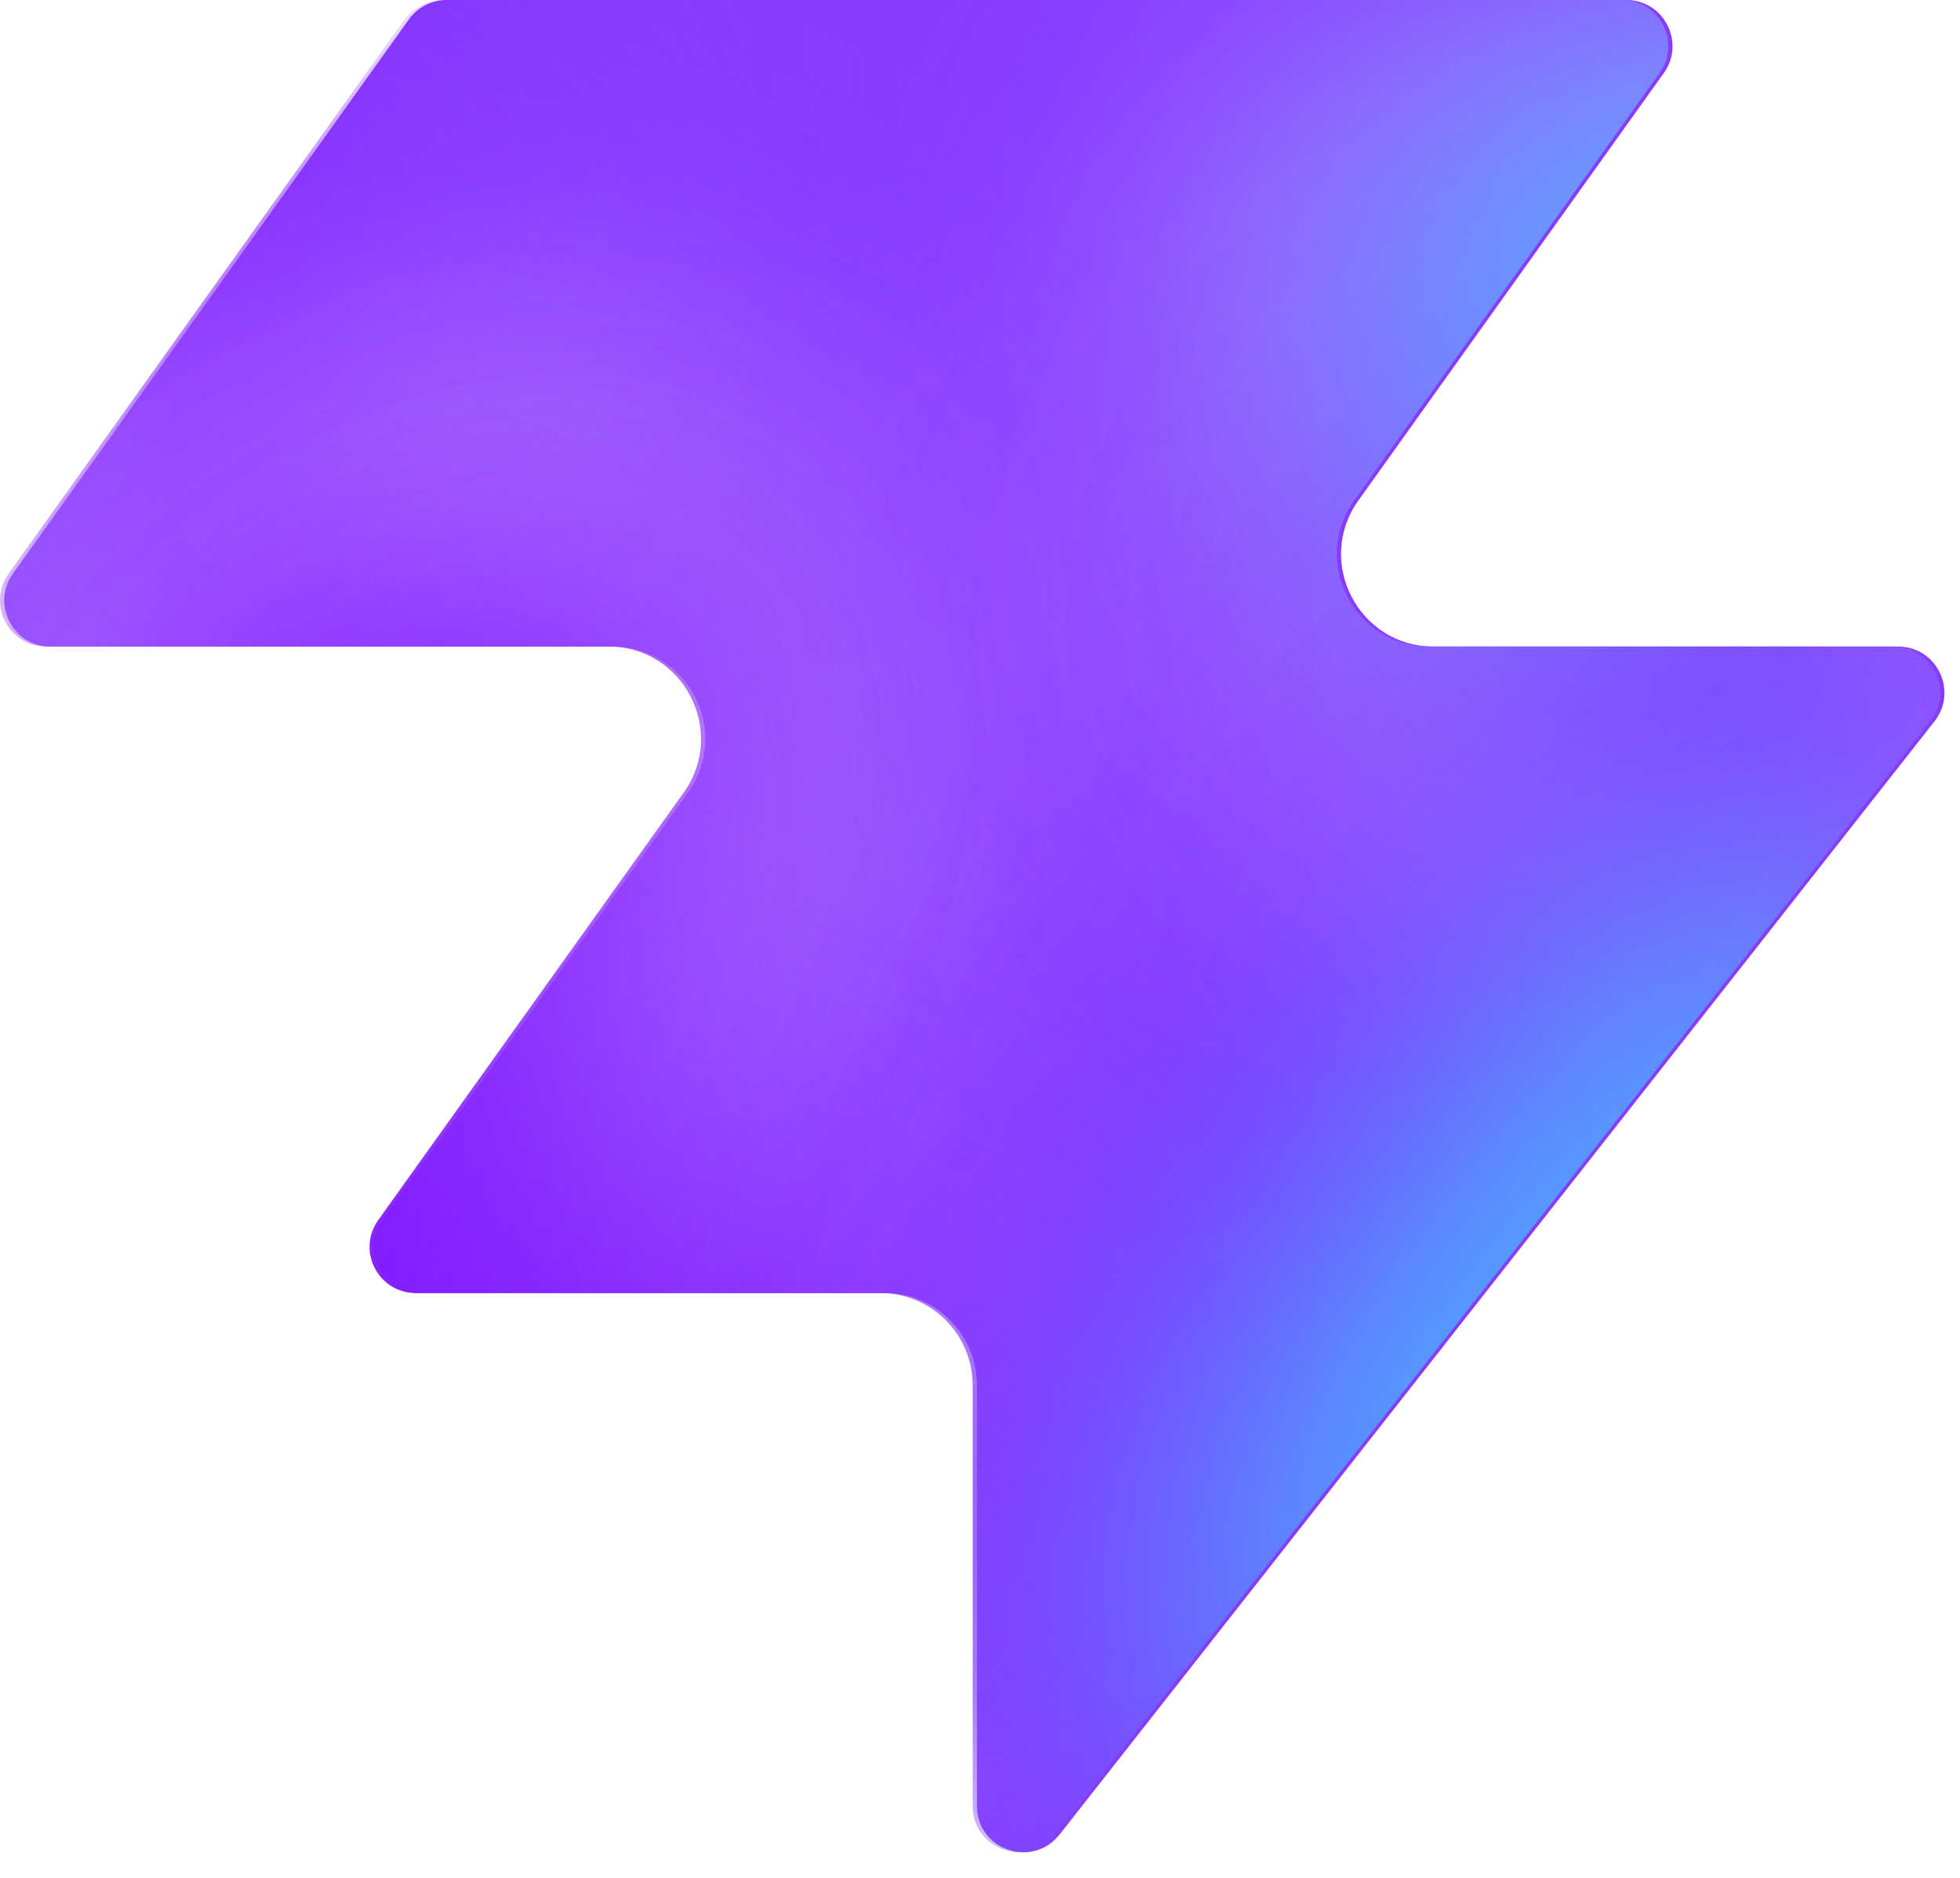
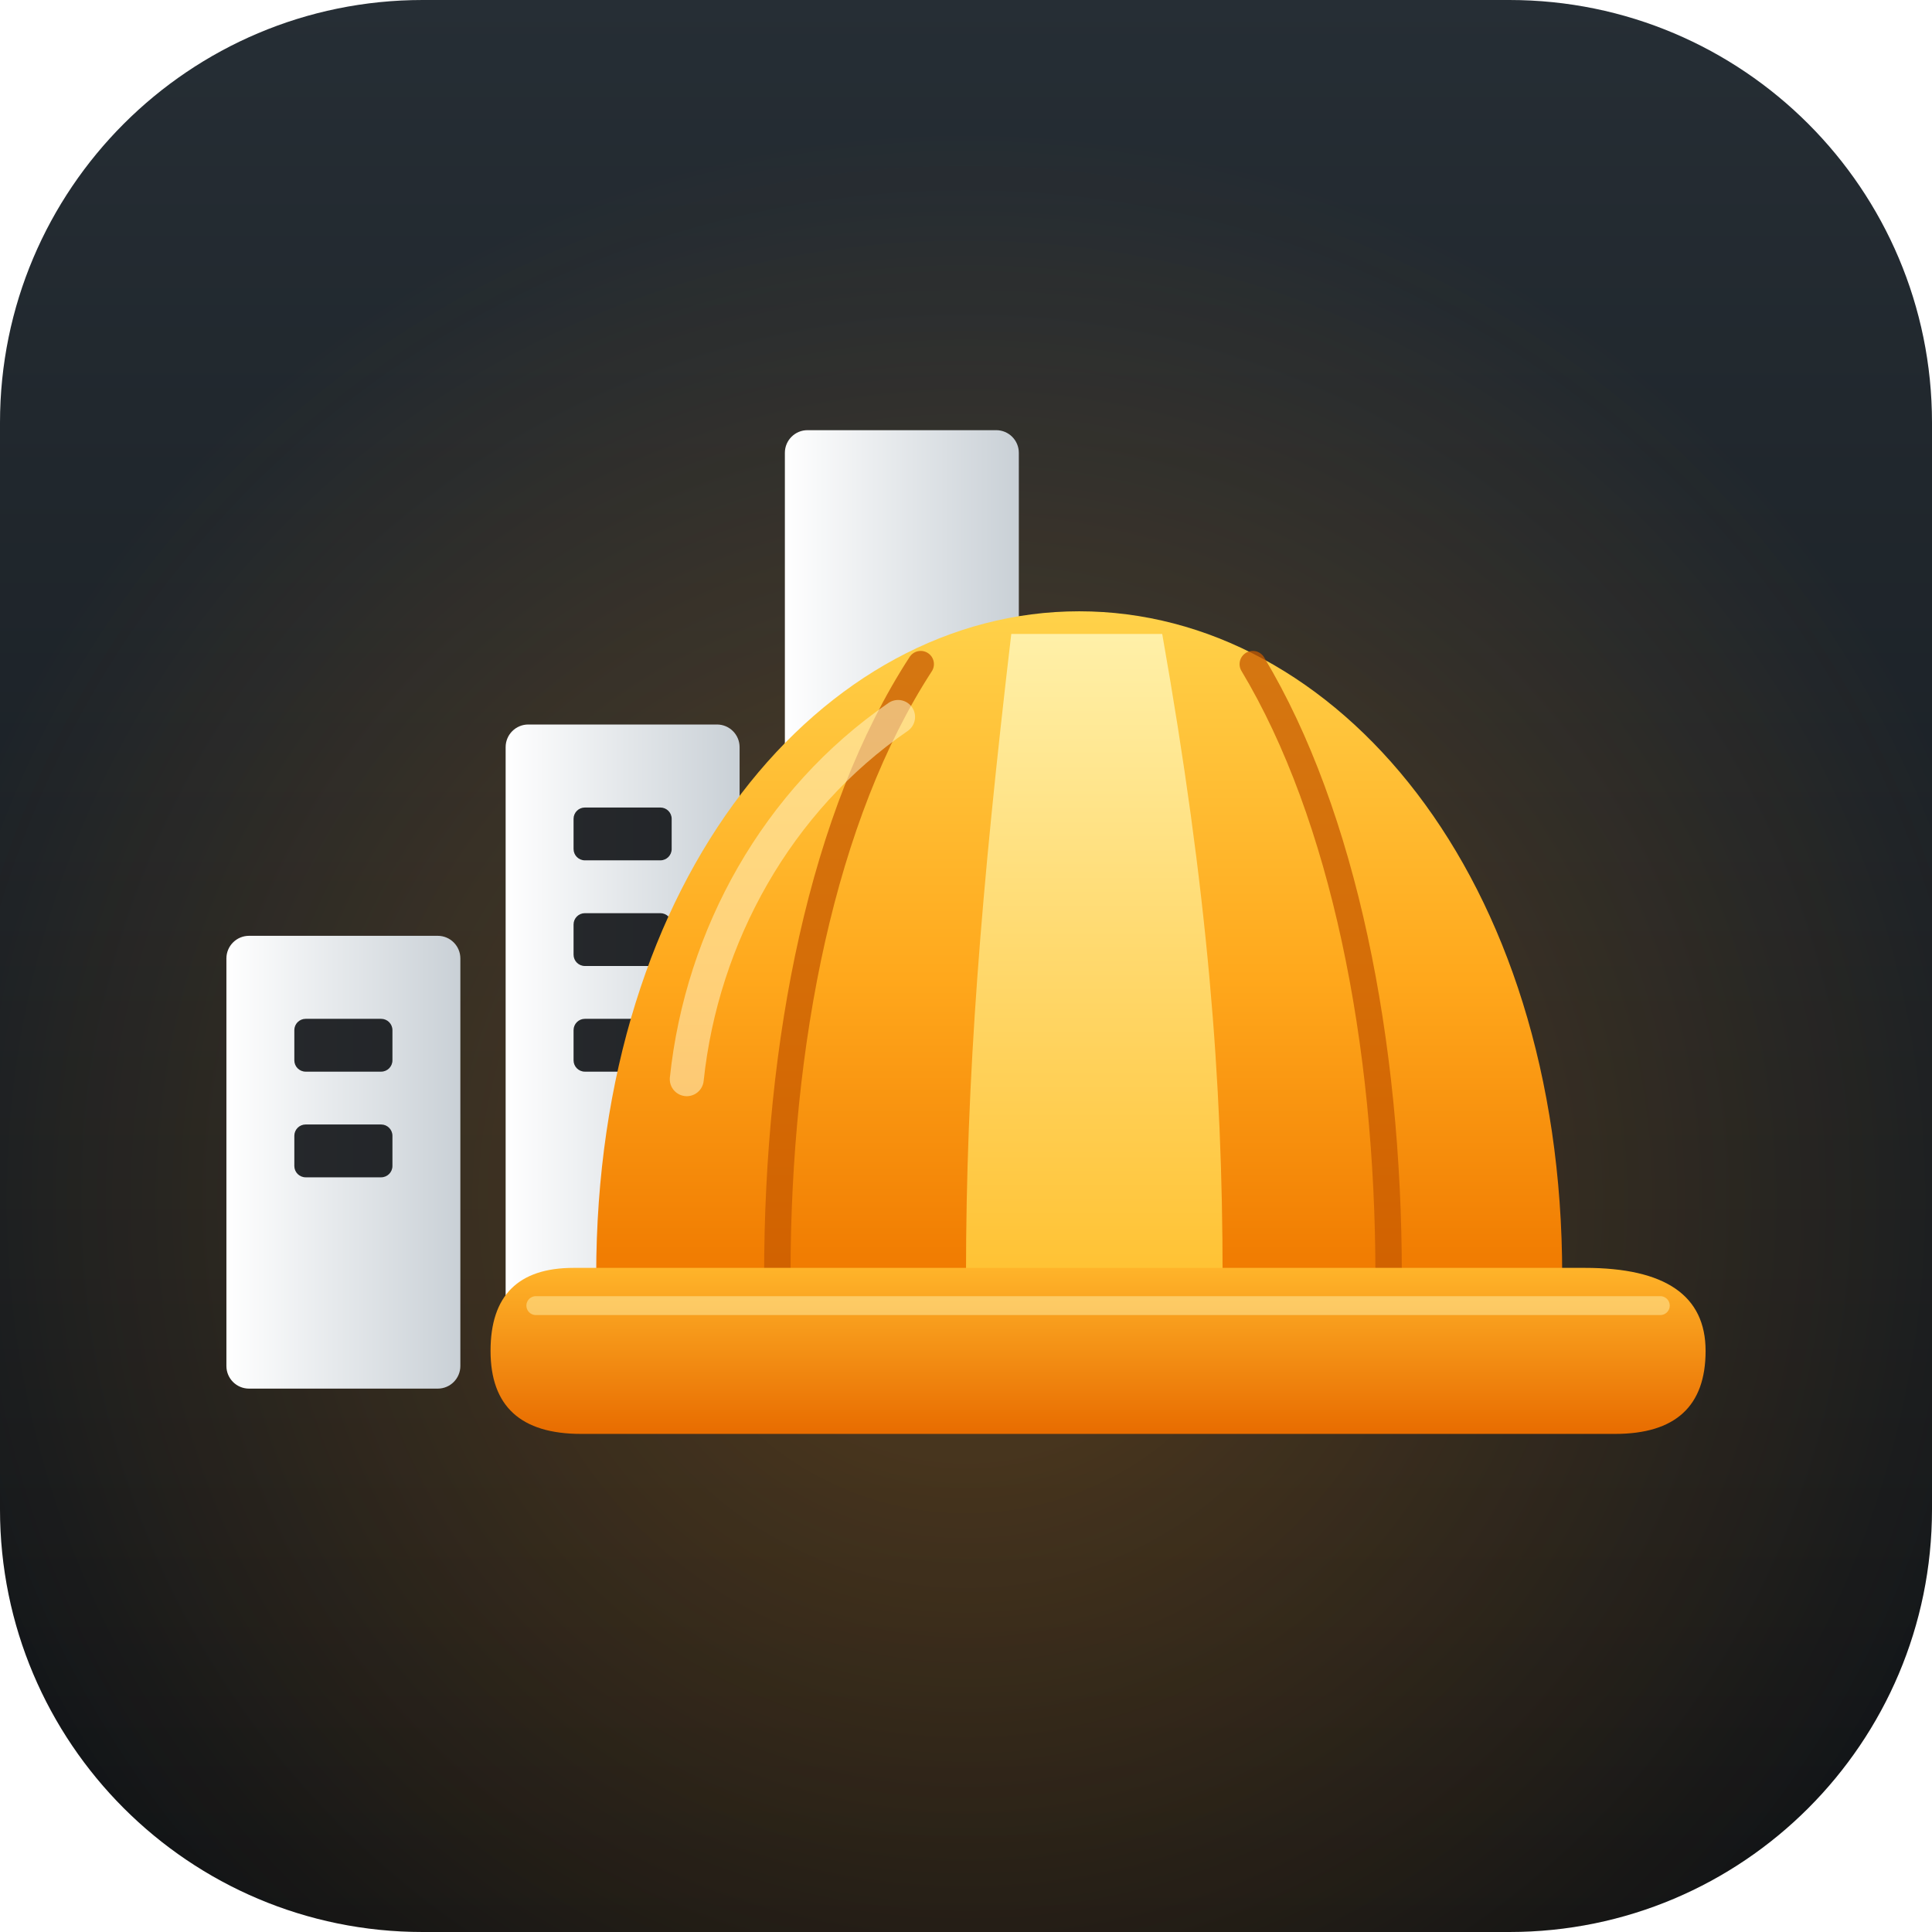
- <svg xmlns="http://www.w3.org/2000/svg" width="48" height="46" fill="none" viewBox="0 0 48 46">
-   <path fill="#863bff" d="M25.946 44.938c-.664.845-2.021.375-2.021-.698V33.937a2.26 2.26 0 0 0-2.262-2.262H10.287c-.92 0-1.456-1.04-.92-1.788l7.48-10.471c1.07-1.497 0-3.578-1.842-3.578H1.237c-.92 0-1.456-1.04-.92-1.788L10.013.474c.214-.297.556-.474.92-.474h28.894c.92 0 1.456 1.04.92 1.788l-7.48 10.471c-1.07 1.498 0 3.579 1.842 3.579h11.377c.943 0 1.473 1.088.89 1.83L25.947 44.94z" style="fill:#863bff;fill:color(display-p3 .525 .23 1);fill-opacity:1" />
-   <mask id="a" width="48" height="46" x="0" y="0" maskUnits="userSpaceOnUse" style="mask-type:alpha">
-     <path fill="#000" d="M25.842 44.938c-.664.844-2.021.375-2.021-.698V33.937a2.26 2.26 0 0 0-2.262-2.262H10.183c-.92 0-1.456-1.04-.92-1.788l7.48-10.471c1.07-1.498 0-3.579-1.842-3.579H1.133c-.92 0-1.456-1.04-.92-1.787L9.91.473c.214-.297.556-.474.92-.474h28.894c.92 0 1.456 1.04.92 1.788l-7.48 10.471c-1.07 1.498 0 3.578 1.842 3.578h11.377c.943 0 1.473 1.088.89 1.832L25.843 44.94z" style="fill:#000;fill-opacity:1" />
-   </mask>
-   <g mask="url(#a)">
-     <g filter="url(#b)">
-       <ellipse cx="5.508" cy="14.704" fill="#ede6ff" rx="5.508" ry="14.704" style="fill:#ede6ff;fill:color(display-p3 .927 .903 1);fill-opacity:1" transform="matrix(.00324 1 1 -.00324 -4.47 31.516)" />
+ <svg xmlns="http://www.w3.org/2000/svg" viewBox="0 0 512 512">
+   <defs>
+     <linearGradient id="bg" x1="0" y1="0" x2="0" y2="1">
+       <stop offset="0" stop-color="#262e35" />
+       <stop offset="1" stop-color="#0f1215" />
+     </linearGradient>
+     <radialGradient id="glow" cx="0.5" cy="0.62" r="0.55">
+       <stop offset="0" stop-color="#ff9a1f" stop-opacity="0.28" />
+       <stop offset="1" stop-color="#ff9a1f" stop-opacity="0" />
+     </radialGradient>
+     <linearGradient id="hat" x1="0" y1="0" x2="0" y2="1">
+       <stop offset="0" stop-color="#ffd24a" />
+       <stop offset="0.55" stop-color="#ffa81c" />
+       <stop offset="1" stop-color="#f07a00" />
+     </linearGradient>
+     <linearGradient id="rib" x1="0" y1="0" x2="0" y2="1">
+       <stop offset="0" stop-color="#fff0a8" />
+       <stop offset="1" stop-color="#ffc233" />
+     </linearGradient>
+     <linearGradient id="brim" x1="0" y1="0" x2="0" y2="1">
+       <stop offset="0" stop-color="#ffb42a" />
+       <stop offset="1" stop-color="#e86c00" />
+     </linearGradient>
+     <linearGradient id="bld" x1="0" y1="0" x2="1" y2="0">
+       <stop offset="0" stop-color="#ffffff" />
+       <stop offset="1" stop-color="#c9d0d6" />
+     </linearGradient>
+   </defs>
+   <rect width="512" height="512" rx="112" fill="url(#bg)" />
+   <rect width="512" height="512" rx="112" fill="url(#glow)" />
+   <g transform="translate(-18 -14)">
+     <g fill="url(#bld)">
+       <rect x="78" y="262" width="62" height="120" rx="6" />
+       <rect x="152" y="206" width="62" height="176" rx="6" />
+       <rect x="226" y="128" width="62" height="254" rx="6" />
    </g>
-     <g filter="url(#c)">
-       <ellipse cx="10.399" cy="29.851" fill="#ede6ff" rx="10.399" ry="29.851" style="fill:#ede6ff;fill:color(display-p3 .927 .903 1);fill-opacity:1" transform="matrix(.00324 1 1 -.00324 -39.328 7.883)" />
+     <g fill="#0f1215" opacity="0.9">
+       <rect x="96" y="284" width="26" height="14" rx="3" />
+       <rect x="96" y="312" width="26" height="14" rx="3" />
+       <rect x="170" y="228" width="26" height="14" rx="3" />
+       <rect x="170" y="256" width="26" height="14" rx="3" />
+       <rect x="170" y="284" width="26" height="14" rx="3" />
    </g>
-     <g filter="url(#d)">
-       <ellipse cx="5.508" cy="30.487" fill="#7e14ff" rx="5.508" ry="30.487" style="fill:#7e14ff;fill:color(display-p3 .492 .077 1);fill-opacity:1" transform="rotate(89.814 -25.913 -14.639)scale(1 -1)" />
-     </g>
-     <g filter="url(#e)">
-       <ellipse cx="5.508" cy="30.599" fill="#7e14ff" rx="5.508" ry="30.599" style="fill:#7e14ff;fill:color(display-p3 .492 .077 1);fill-opacity:1" transform="rotate(89.814 -32.644 -3.334)scale(1 -1)" />
-     </g>
-     <g filter="url(#f)">
-       <ellipse cx="5.508" cy="30.599" fill="#7e14ff" rx="5.508" ry="30.599" style="fill:#7e14ff;fill:color(display-p3 .492 .077 1);fill-opacity:1" transform="matrix(.00324 1 1 -.00324 -34.34 30.47)" />
-     </g>
-     <g filter="url(#g)">
-       <ellipse cx="14.072" cy="22.078" fill="#ede6ff" rx="14.072" ry="22.078" style="fill:#ede6ff;fill:color(display-p3 .927 .903 1);fill-opacity:1" transform="rotate(93.35 24.506 48.493)scale(-1 1)" />
-     </g>
-     <g filter="url(#h)">
-       <ellipse cx="3.47" cy="21.501" fill="#7e14ff" rx="3.47" ry="21.501" style="fill:#7e14ff;fill:color(display-p3 .492 .077 1);fill-opacity:1" transform="rotate(89.009 28.708 47.59)scale(-1 1)" />
-     </g>
-     <g filter="url(#i)">
-       <ellipse cx="3.47" cy="21.501" fill="#7e14ff" rx="3.47" ry="21.501" style="fill:#7e14ff;fill:color(display-p3 .492 .077 1);fill-opacity:1" transform="rotate(89.009 28.708 47.59)scale(-1 1)" />
-     </g>
-     <g filter="url(#j)">
-       <ellipse cx=".387" cy="8.972" fill="#7e14ff" rx="4.407" ry="29.108" style="fill:#7e14ff;fill:color(display-p3 .492 .077 1);fill-opacity:1" transform="rotate(39.51 .387 8.972)" />
-     </g>
-     <g filter="url(#k)">
-       <ellipse cx="47.523" cy="-6.092" fill="#7e14ff" rx="4.407" ry="29.108" style="fill:#7e14ff;fill:color(display-p3 .492 .077 1);fill-opacity:1" transform="rotate(37.892 47.523 -6.092)" />
-     </g>
-     <g filter="url(#l)">
-       <ellipse cx="41.412" cy="6.333" fill="#47bfff" rx="5.971" ry="9.665" style="fill:#47bfff;fill:color(display-p3 .28 .748 1);fill-opacity:1" transform="rotate(37.892 41.412 6.333)" />
-     </g>
-     <g filter="url(#m)">
-       <ellipse cx="-1.879" cy="38.332" fill="#7e14ff" rx="4.407" ry="29.108" style="fill:#7e14ff;fill:color(display-p3 .492 .077 1);fill-opacity:1" transform="rotate(37.892 -1.88 38.332)" />
-     </g>
-     <g filter="url(#n)">
-       <ellipse cx="-1.879" cy="38.332" fill="#7e14ff" rx="4.407" ry="29.108" style="fill:#7e14ff;fill:color(display-p3 .492 .077 1);fill-opacity:1" transform="rotate(37.892 -1.88 38.332)" />
-     </g>
-     <g filter="url(#o)">
-       <ellipse cx="35.651" cy="29.907" fill="#7e14ff" rx="4.407" ry="29.108" style="fill:#7e14ff;fill:color(display-p3 .492 .077 1);fill-opacity:1" transform="rotate(37.892 35.651 29.907)" />
-     </g>
-     <g filter="url(#p)">
-       <ellipse cx="38.418" cy="32.4" fill="#47bfff" rx="5.971" ry="15.297" style="fill:#47bfff;fill:color(display-p3 .28 .748 1);fill-opacity:1" transform="rotate(37.892 38.418 32.4)" />
+     <g>
+       <path d="M176 352 C176 246 236 176 304 176 C372 176 432 246 432 352 Z" fill="url(#hat)" />
+       <path d="M286 182 L326 182 C338 250 342 300 342 352 L274 352 C274 300 278 250 286 182 Z" fill="url(#rib)" />
+       <path d="M262 190 C236 230 224 290 224 352" stroke="#c75a00" stroke-width="7" fill="none" stroke-linecap="round" opacity="0.75" />
+       <path d="M350 190 C374 230 386 290 386 352" stroke="#c75a00" stroke-width="7" fill="none" stroke-linecap="round" opacity="0.75" />
+       <path d="M200 300 C204 262 224 226 256 204" stroke="#fff3c4" stroke-width="9" fill="none" stroke-linecap="round" opacity="0.55" />
+       <path d="M148 372 Q148 350 170 350 L438 350 Q470 350 470 372 Q470 394 446 394 L172 394 Q148 394 148 372 Z" fill="url(#brim)" />
+       <path d="M160 360 L458 360" stroke="#fff0a8" stroke-width="5" stroke-linecap="round" opacity="0.5" />
    </g>
  </g>
-   <defs>
-     <filter id="b" width="60.045" height="41.654" x="-19.77" y="16.149" color-interpolation-filters="sRGB" filterUnits="userSpaceOnUse">
-       <feFlood flood-opacity="0" result="BackgroundImageFix" />
-       <feBlend in="SourceGraphic" in2="BackgroundImageFix" result="shape" />
-       <feGaussianBlur result="effect1_foregroundBlur_2002_17158" stdDeviation="7.659" />
-     </filter>
-     <filter id="c" width="90.34" height="51.437" x="-54.613" y="-7.533" color-interpolation-filters="sRGB" filterUnits="userSpaceOnUse">
-       <feFlood flood-opacity="0" result="BackgroundImageFix" />
-       <feBlend in="SourceGraphic" in2="BackgroundImageFix" result="shape" />
-       <feGaussianBlur result="effect1_foregroundBlur_2002_17158" stdDeviation="7.659" />
-     </filter>
-     <filter id="d" width="79.355" height="29.4" x="-49.64" y="2.03" color-interpolation-filters="sRGB" filterUnits="userSpaceOnUse">
-       <feFlood flood-opacity="0" result="BackgroundImageFix" />
-       <feBlend in="SourceGraphic" in2="BackgroundImageFix" result="shape" />
-       <feGaussianBlur result="effect1_foregroundBlur_2002_17158" stdDeviation="4.596" />
-     </filter>
-     <filter id="e" width="79.579" height="29.4" x="-45.045" y="20.029" color-interpolation-filters="sRGB" filterUnits="userSpaceOnUse">
-       <feFlood flood-opacity="0" result="BackgroundImageFix" />
-       <feBlend in="SourceGraphic" in2="BackgroundImageFix" result="shape" />
-       <feGaussianBlur result="effect1_foregroundBlur_2002_17158" stdDeviation="4.596" />
-     </filter>
-     <filter id="f" width="79.579" height="29.4" x="-43.513" y="21.178" color-interpolation-filters="sRGB" filterUnits="userSpaceOnUse">
-       <feFlood flood-opacity="0" result="BackgroundImageFix" />
-       <feBlend in="SourceGraphic" in2="BackgroundImageFix" result="shape" />
-       <feGaussianBlur result="effect1_foregroundBlur_2002_17158" stdDeviation="4.596" />
-     </filter>
-     <filter id="g" width="74.749" height="58.852" x="15.756" y="-17.901" color-interpolation-filters="sRGB" filterUnits="userSpaceOnUse">
-       <feFlood flood-opacity="0" result="BackgroundImageFix" />
-       <feBlend in="SourceGraphic" in2="BackgroundImageFix" result="shape" />
-       <feGaussianBlur result="effect1_foregroundBlur_2002_17158" stdDeviation="7.659" />
-     </filter>
-     <filter id="h" width="61.377" height="25.362" x="23.548" y="2.284" color-interpolation-filters="sRGB" filterUnits="userSpaceOnUse">
-       <feFlood flood-opacity="0" result="BackgroundImageFix" />
-       <feBlend in="SourceGraphic" in2="BackgroundImageFix" result="shape" />
-       <feGaussianBlur result="effect1_foregroundBlur_2002_17158" stdDeviation="4.596" />
-     </filter>
-     <filter id="i" width="61.377" height="25.362" x="23.548" y="2.284" color-interpolation-filters="sRGB" filterUnits="userSpaceOnUse">
-       <feFlood flood-opacity="0" result="BackgroundImageFix" />
-       <feBlend in="SourceGraphic" in2="BackgroundImageFix" result="shape" />
-       <feGaussianBlur result="effect1_foregroundBlur_2002_17158" stdDeviation="4.596" />
-     </filter>
-     <filter id="j" width="56.045" height="63.649" x="-27.636" y="-22.853" color-interpolation-filters="sRGB" filterUnits="userSpaceOnUse">
-       <feFlood flood-opacity="0" result="BackgroundImageFix" />
-       <feBlend in="SourceGraphic" in2="BackgroundImageFix" result="shape" />
-       <feGaussianBlur result="effect1_foregroundBlur_2002_17158" stdDeviation="4.596" />
-     </filter>
-     <filter id="k" width="54.814" height="64.646" x="20.116" y="-38.415" color-interpolation-filters="sRGB" filterUnits="userSpaceOnUse">
-       <feFlood flood-opacity="0" result="BackgroundImageFix" />
-       <feBlend in="SourceGraphic" in2="BackgroundImageFix" result="shape" />
-       <feGaussianBlur result="effect1_foregroundBlur_2002_17158" stdDeviation="4.596" />
-     </filter>
-     <filter id="l" width="33.541" height="35.313" x="24.641" y="-11.323" color-interpolation-filters="sRGB" filterUnits="userSpaceOnUse">
-       <feFlood flood-opacity="0" result="BackgroundImageFix" />
-       <feBlend in="SourceGraphic" in2="BackgroundImageFix" result="shape" />
-       <feGaussianBlur result="effect1_foregroundBlur_2002_17158" stdDeviation="4.596" />
-     </filter>
-     <filter id="m" width="54.814" height="64.646" x="-29.286" y="6.009" color-interpolation-filters="sRGB" filterUnits="userSpaceOnUse">
-       <feFlood flood-opacity="0" result="BackgroundImageFix" />
-       <feBlend in="SourceGraphic" in2="BackgroundImageFix" result="shape" />
-       <feGaussianBlur result="effect1_foregroundBlur_2002_17158" stdDeviation="4.596" />
-     </filter>
-     <filter id="n" width="54.814" height="64.646" x="-29.286" y="6.009" color-interpolation-filters="sRGB" filterUnits="userSpaceOnUse">
-       <feFlood flood-opacity="0" result="BackgroundImageFix" />
-       <feBlend in="SourceGraphic" in2="BackgroundImageFix" result="shape" />
-       <feGaussianBlur result="effect1_foregroundBlur_2002_17158" stdDeviation="4.596" />
-     </filter>
-     <filter id="o" width="54.814" height="64.646" x="8.244" y="-2.416" color-interpolation-filters="sRGB" filterUnits="userSpaceOnUse">
-       <feFlood flood-opacity="0" result="BackgroundImageFix" />
-       <feBlend in="SourceGraphic" in2="BackgroundImageFix" result="shape" />
-       <feGaussianBlur result="effect1_foregroundBlur_2002_17158" stdDeviation="4.596" />
-     </filter>
-     <filter id="p" width="39.409" height="43.623" x="18.713" y="10.588" color-interpolation-filters="sRGB" filterUnits="userSpaceOnUse">
-       <feFlood flood-opacity="0" result="BackgroundImageFix" />
-       <feBlend in="SourceGraphic" in2="BackgroundImageFix" result="shape" />
-       <feGaussianBlur result="effect1_foregroundBlur_2002_17158" stdDeviation="4.596" />
-     </filter>
-   </defs>
</svg>
